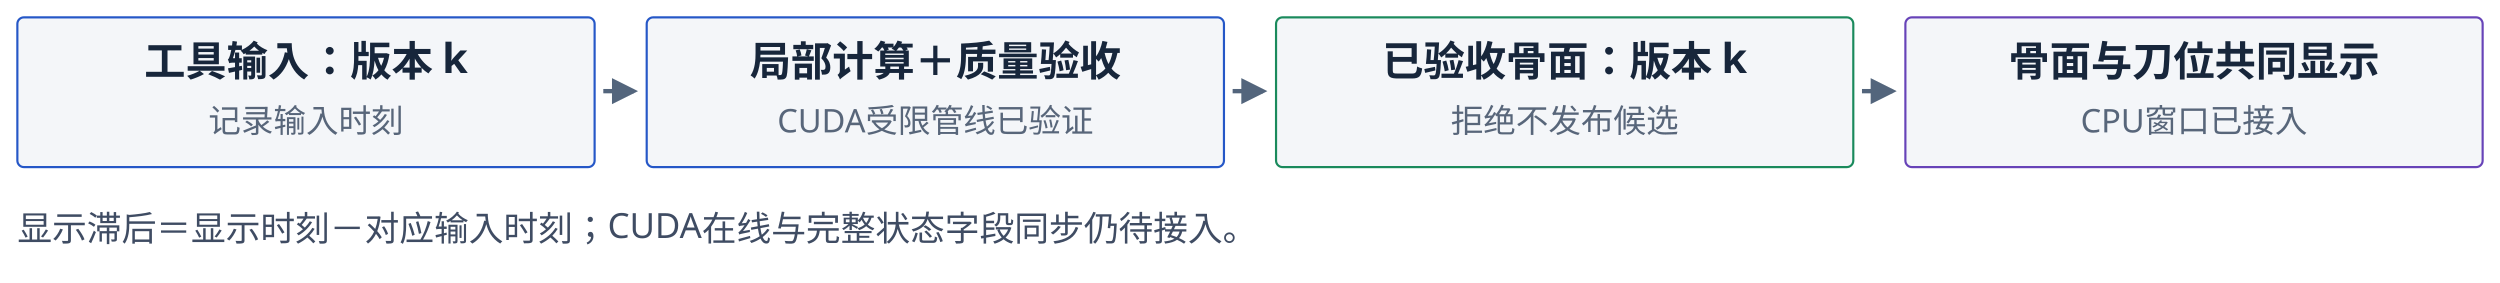
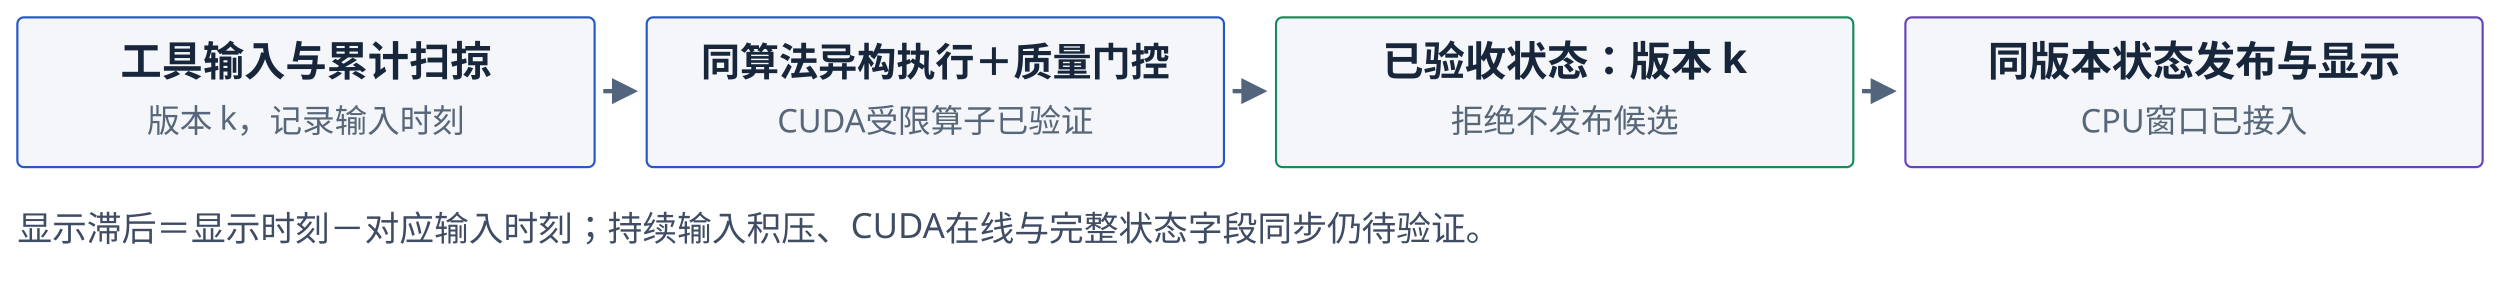
<svg xmlns="http://www.w3.org/2000/svg" width="1152" height="130" viewBox="0 0 1152 130">
  <defs>
    <marker id="arrow" markerWidth="6" markerHeight="6" refX="5" refY="3" orient="auto">
      <path d="M0 0 L6 3 L0 6Z" fill="#53657c" />
    </marker>
  </defs>
  <g font-family="Microsoft YaHei, sans-serif" fill="#17263b">
    <rect x="8" y="8" width="266" height="69" rx="3" fill="#f4f6f9" stroke="#2557c7" />
-     <text x="141" y="35" text-anchor="middle" font-size="19" font-weight="600">工具输入：版本 k</text>
-     <text x="141" y="61" text-anchor="middle" font-size="15" fill="#58667a">记录输入时刻</text>
+     <text x="141" y="35" text-anchor="middle" font-size="19" font-weight="600">工具输入与累计扫掠</text>
+     <text x="141" y="61" text-anchor="middle" font-size="15" fill="#58667a">版本 k，记录输入时刻</text>
    <path d="M278 42 H292" fill="none" stroke="#53657c" stroke-width="2" marker-end="url(#arrow)" />
    <rect x="298" y="8" width="266" height="69" rx="3" fill="#f4f6f9" stroke="#2557c7" />
-     <text x="431" y="35" text-anchor="middle" font-size="19" font-weight="600">局部计算＋质量验收</text>
-     <text x="431" y="61" text-anchor="middle" font-size="15" fill="#58667a">CUDA受限管线已验证</text>
+     <text x="431" y="35" text-anchor="middle" font-size="18" font-weight="600">同算法异构执行＋质量门控</text>
+     <text x="431" y="61" text-anchor="middle" font-size="15" fill="#58667a">CUDA受限算子已验证</text>
    <path d="M568 42 H582" fill="none" stroke="#53657c" stroke-width="2" marker-end="url(#arrow)" />
    <rect x="588" y="8" width="266" height="69" rx="3" fill="#f4f6f9" stroke="#1a8a5c" />
-     <text x="721" y="35" text-anchor="middle" font-size="19" font-weight="600">已验收骨面：版本 k</text>
+     <text x="721" y="35" text-anchor="middle" font-size="19" font-weight="600">已验收状态：版本 k</text>
    <text x="721" y="61" text-anchor="middle" font-size="15" fill="#58667a">拒绝不发布候选</text>
    <path d="M858 42 H872" fill="none" stroke="#53657c" stroke-width="2" marker-end="url(#arrow)" />
    <rect x="878" y="8" width="266" height="69" rx="3" fill="#f4f6f9" stroke="#6743b8" />
-     <text x="1011" y="35" text-anchor="middle" font-size="19" font-weight="600">骨面与刀位共同显示</text>
+     <text x="1011" y="35" text-anchor="middle" font-size="19" font-weight="600">同版本状态发布与显示</text>
    <text x="1011" y="61" text-anchor="middle" font-size="15" fill="#58667a">CPU窗口已接入</text>
-     <text x="8" y="111" font-size="16" fill="#3f4c63">显示滞后＝显示时刻－对应输入时刻；CUDA在线与完整状态字段同步仍待接入。</text>
+     <text x="8" y="111" font-size="16" fill="#3f4c63">显示滞后＝显示时刻－对应输入时刻；持续输入积压、CUDA在线与完整状态字段同步仍待验证。</text>
  </g>
</svg>
